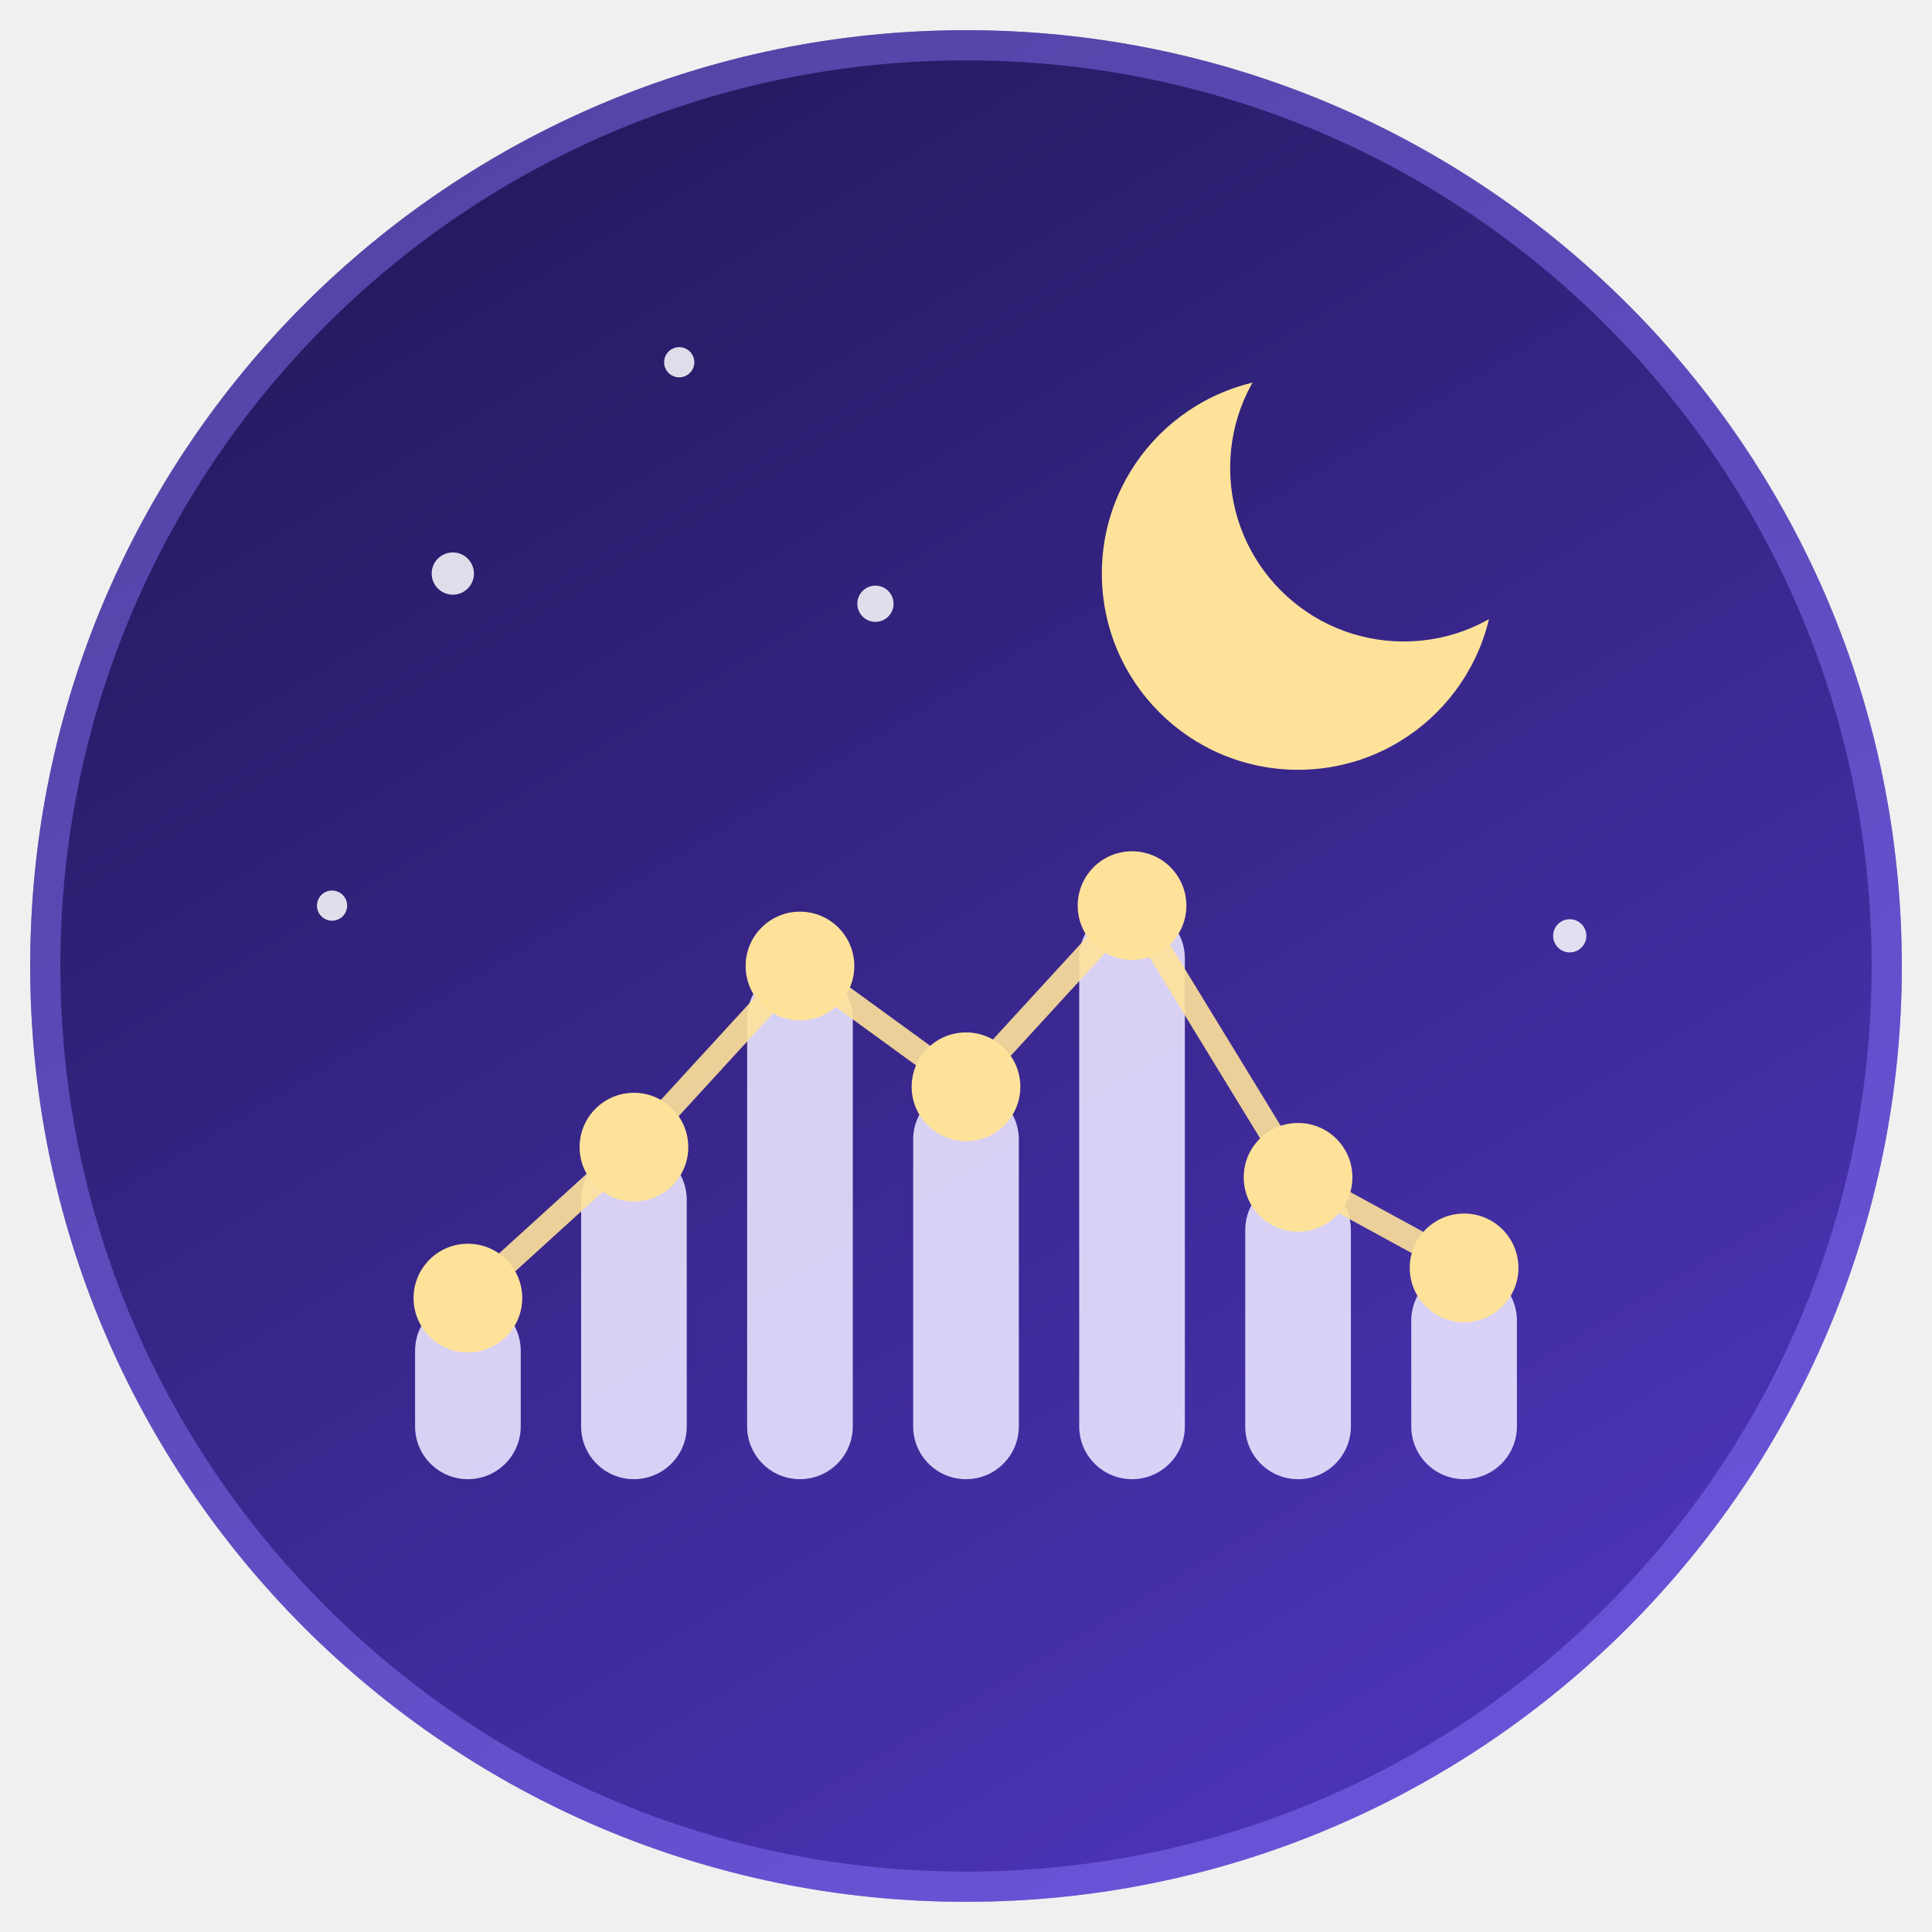
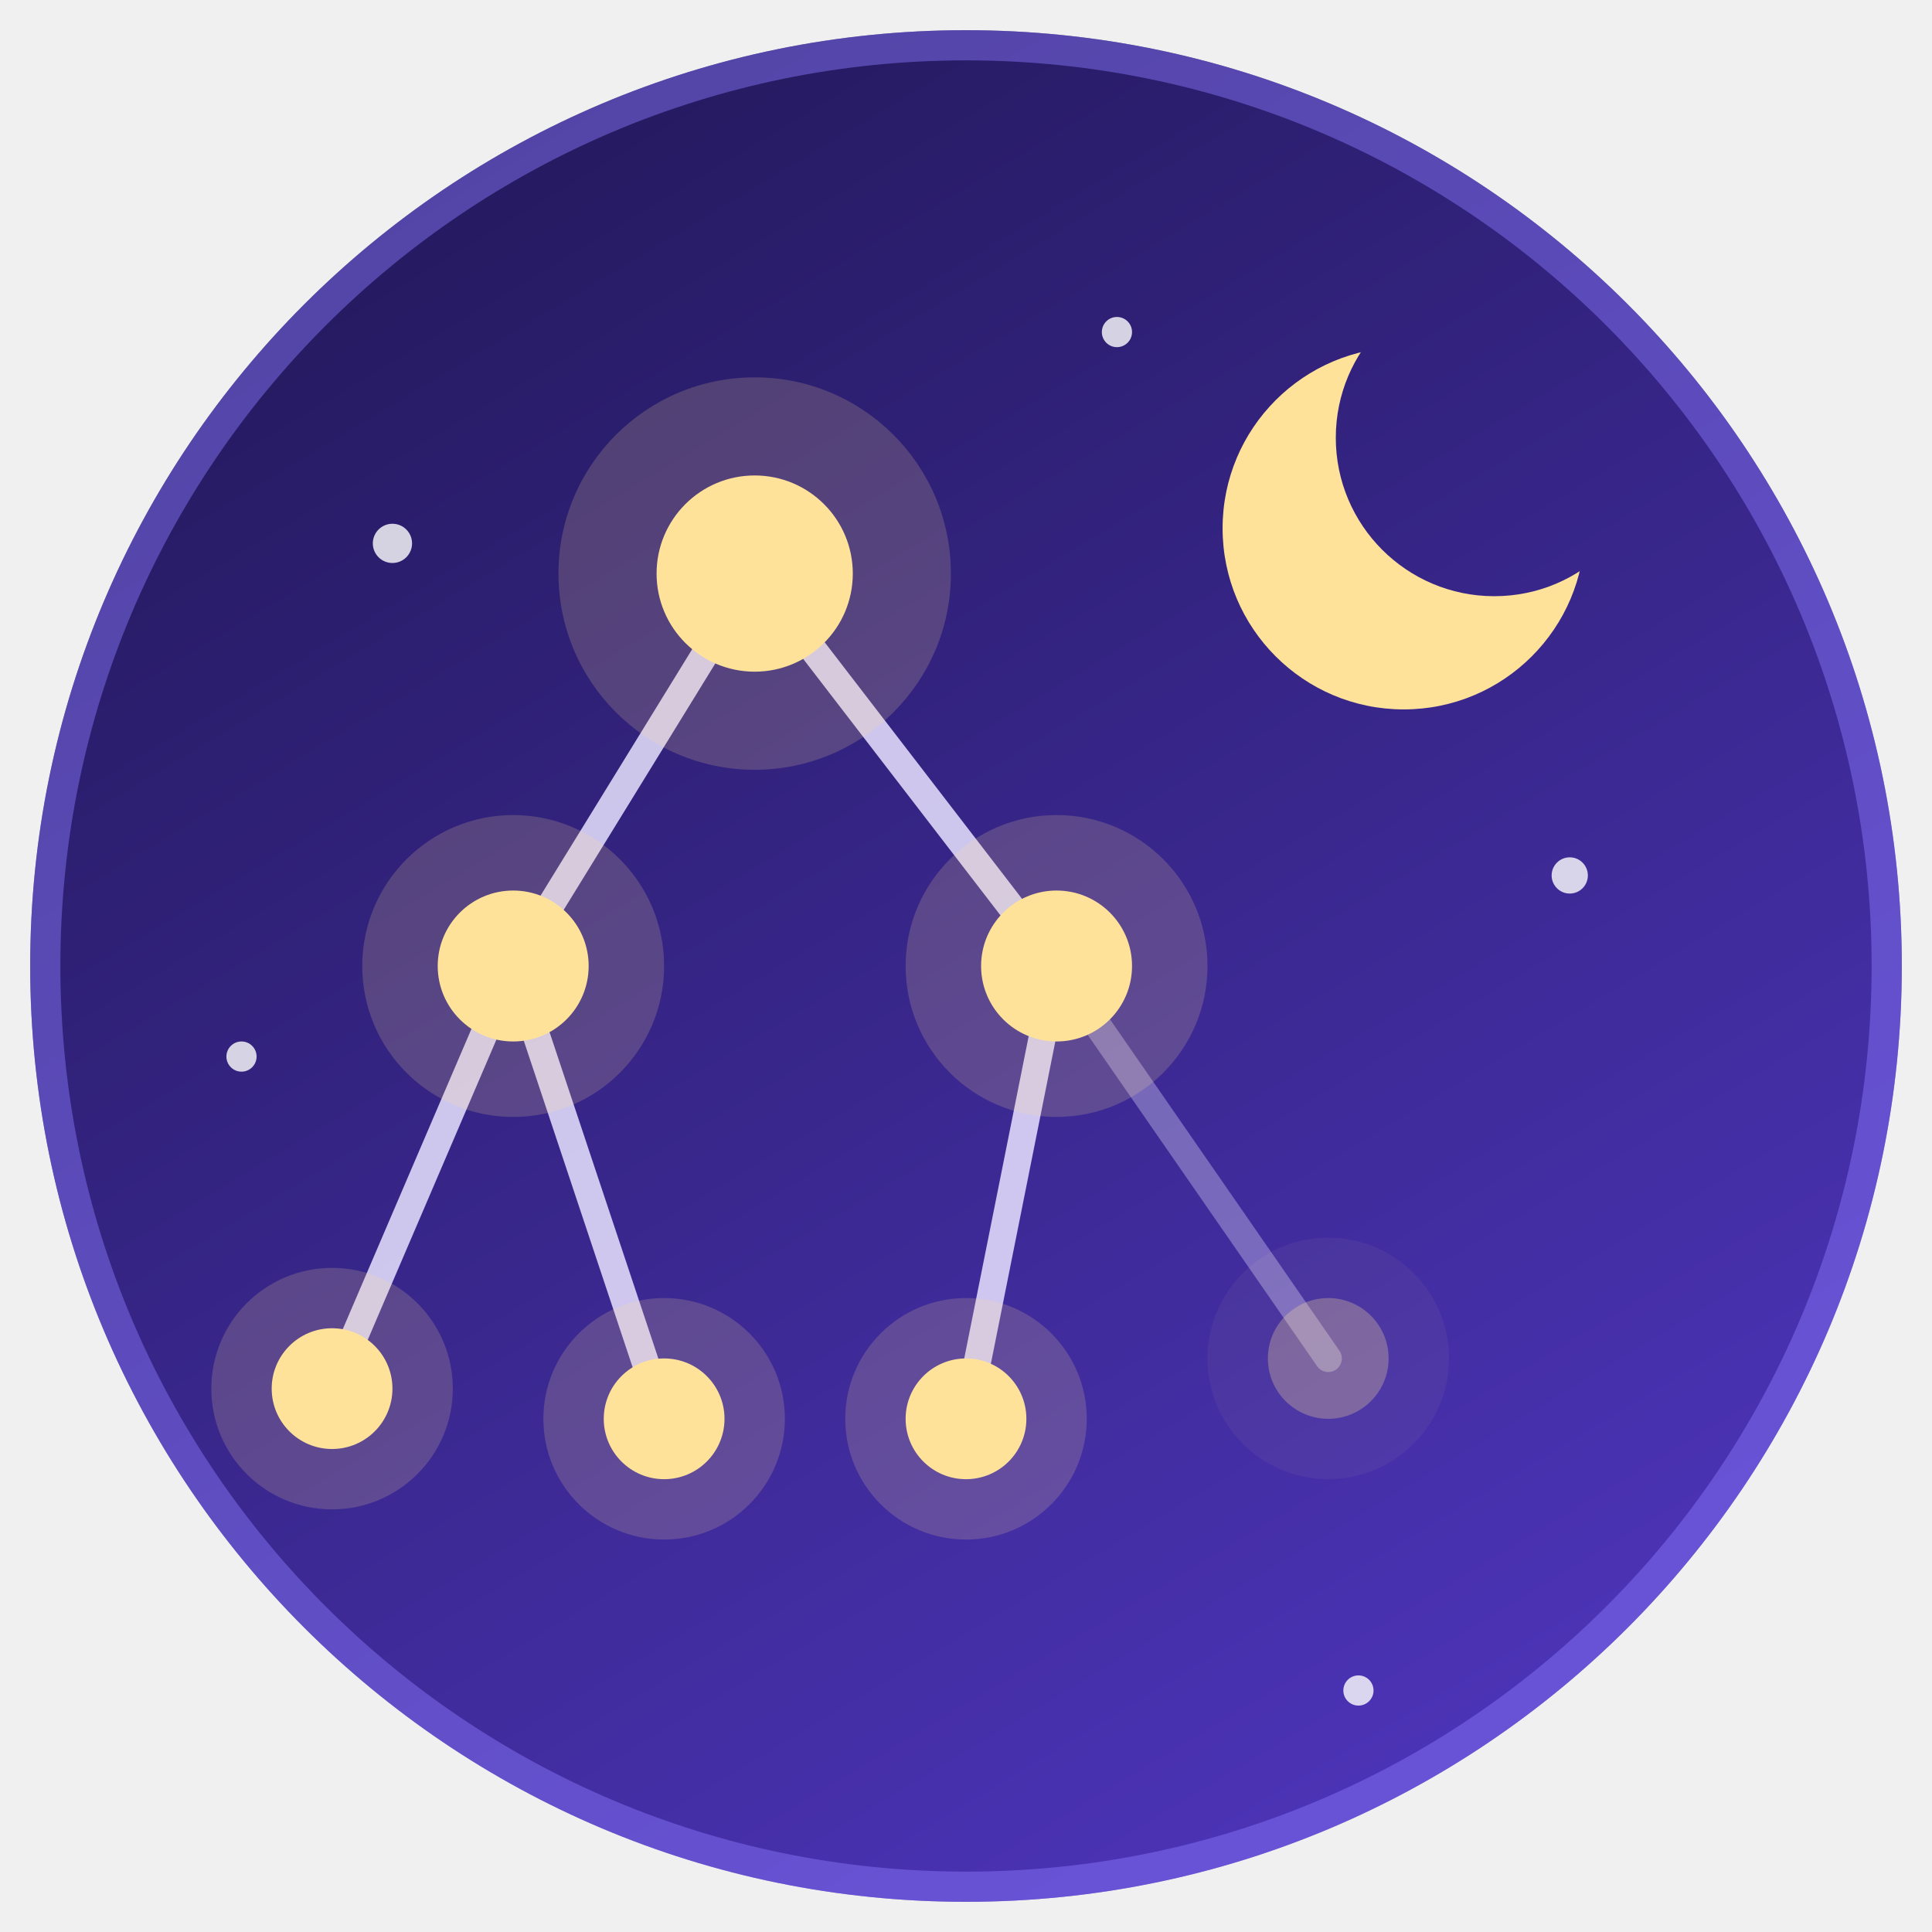
<svg xmlns="http://www.w3.org/2000/svg" viewBox="0 0 128 128" width="128" height="128" role="img" aria-labelledby="t">
  <defs>
    <linearGradient id="sky" x1="0" y1="0" x2="0.6" y2="1">
      <stop offset="0" stop-color="#1E1550" />
      <stop offset="1" stop-color="#4B33B5" />
    </linearGradient>
    <mask id="crescent">
      <rect width="128" height="128" fill="#fff" />
-       <circle cx="93" cy="31" r="11.5" fill="#000" />
+       <circle cx="99" cy="29" r="10.5" fill="#000" />
    </mask>
  </defs>
  <circle cx="64" cy="64" r="62" fill="url(#sky)" />
  <circle cx="64" cy="64" r="61" fill="none" stroke="#8C7BFF" stroke-opacity=".45" stroke-width="2" />
-   <g fill="#FFFFFF" fill-opacity=".85">
-     <circle cx="30" cy="38" r="1.4" />
-     <circle cx="45" cy="24" r="1" />
-     <circle cx="58" cy="40" r="1.2" />
-     <circle cx="104" cy="62" r="1.1" />
-     <circle cx="22" cy="60" r="1" />
+   <g fill="#FFFFFF" fill-opacity=".8">
+     <circle cx="26" cy="36" r="1.3" />
+     <circle cx="74" cy="22" r="1" />
+     <circle cx="104" cy="58" r="1.2" />
+     <circle cx="16" cy="70" r="1" />
+     <circle cx="90" cy="112" r="1" />
  </g>
-   <circle cx="86" cy="38" r="13" fill="#FFE29A" mask="url(#crescent)" />
-   <g fill="#E9E3FF" fill-opacity=".9">
-     <rect x="27.5" y="86" width="7" height="12" rx="3.5" />
-     <rect x="38.5" y="76" width="7" height="22" rx="3.5" />
-     <rect x="49.5" y="64" width="7" height="34" rx="3.5" />
-     <rect x="60.5" y="72" width="7" height="26" rx="3.5" />
-     <rect x="71.5" y="60" width="7" height="38" rx="3.5" />
-     <rect x="82.5" y="78" width="7" height="20" rx="3.5" />
-     <rect x="93.5" y="84" width="7" height="14" rx="3.5" />
+   <circle cx="93" cy="35" r="12" fill="#FFE29A" mask="url(#crescent)" />
+   <g stroke="#E9E3FF" stroke-width="1.8" stroke-linecap="round">
+     <line x1="50" y1="38" x2="34" y2="64" stroke-opacity="0.85" />
+     <line x1="50" y1="38" x2="70" y2="64" stroke-opacity="0.85" />
+     <line x1="34" y1="64" x2="22" y2="92" stroke-opacity="0.85" />
+     <line x1="34" y1="64" x2="44" y2="94" stroke-opacity="0.85" />
+     <line x1="70" y1="64" x2="64" y2="94" stroke-opacity="0.85" />
+     <line x1="70" y1="64" x2="88" y2="90" stroke-opacity="0.338" />
  </g>
-   <polyline points="31,86 42,76 53,64 64,72 75,60 86,78 97,84" fill="none" stroke="#FFE29A" stroke-width="1.6" stroke-linejoin="round" stroke-opacity=".9" />
  <g fill="#FFE29A">
-     <circle cx="31" cy="86" r="3.6" />
-     <circle cx="42" cy="76" r="3.6" />
-     <circle cx="53" cy="64" r="3.6" />
-     <circle cx="64" cy="72" r="3.6" />
-     <circle cx="75" cy="60" r="3.6" />
-     <circle cx="86" cy="78" r="3.6" />
-     <circle cx="97" cy="84" r="3.6" />
+     <circle cx="50" cy="38" r="13.0" fill-opacity="0.18" />
+     <circle cx="34" cy="64" r="10" fill-opacity="0.18" />
+     <circle cx="70" cy="64" r="10" fill-opacity="0.18" />
+     <circle cx="22" cy="92" r="8" fill-opacity="0.18" />
+     <circle cx="44" cy="94" r="8" fill-opacity="0.18" />
+     <circle cx="64" cy="94" r="8" fill-opacity="0.18" />
+     <circle cx="88" cy="90" r="8" fill-opacity="0.05" />
+     <circle cx="50" cy="38" r="6.5" fill-opacity="1" />
+     <circle cx="34" cy="64" r="5" fill-opacity="1" />
+     <circle cx="70" cy="64" r="5" fill-opacity="1" />
+     <circle cx="22" cy="92" r="4" fill-opacity="1" />
+     <circle cx="44" cy="94" r="4" fill-opacity="1" />
+     <circle cx="64" cy="94" r="4" fill-opacity="1" />
+     <circle cx="88" cy="90" r="4" fill-opacity="0.28" />
  </g>
</svg>
